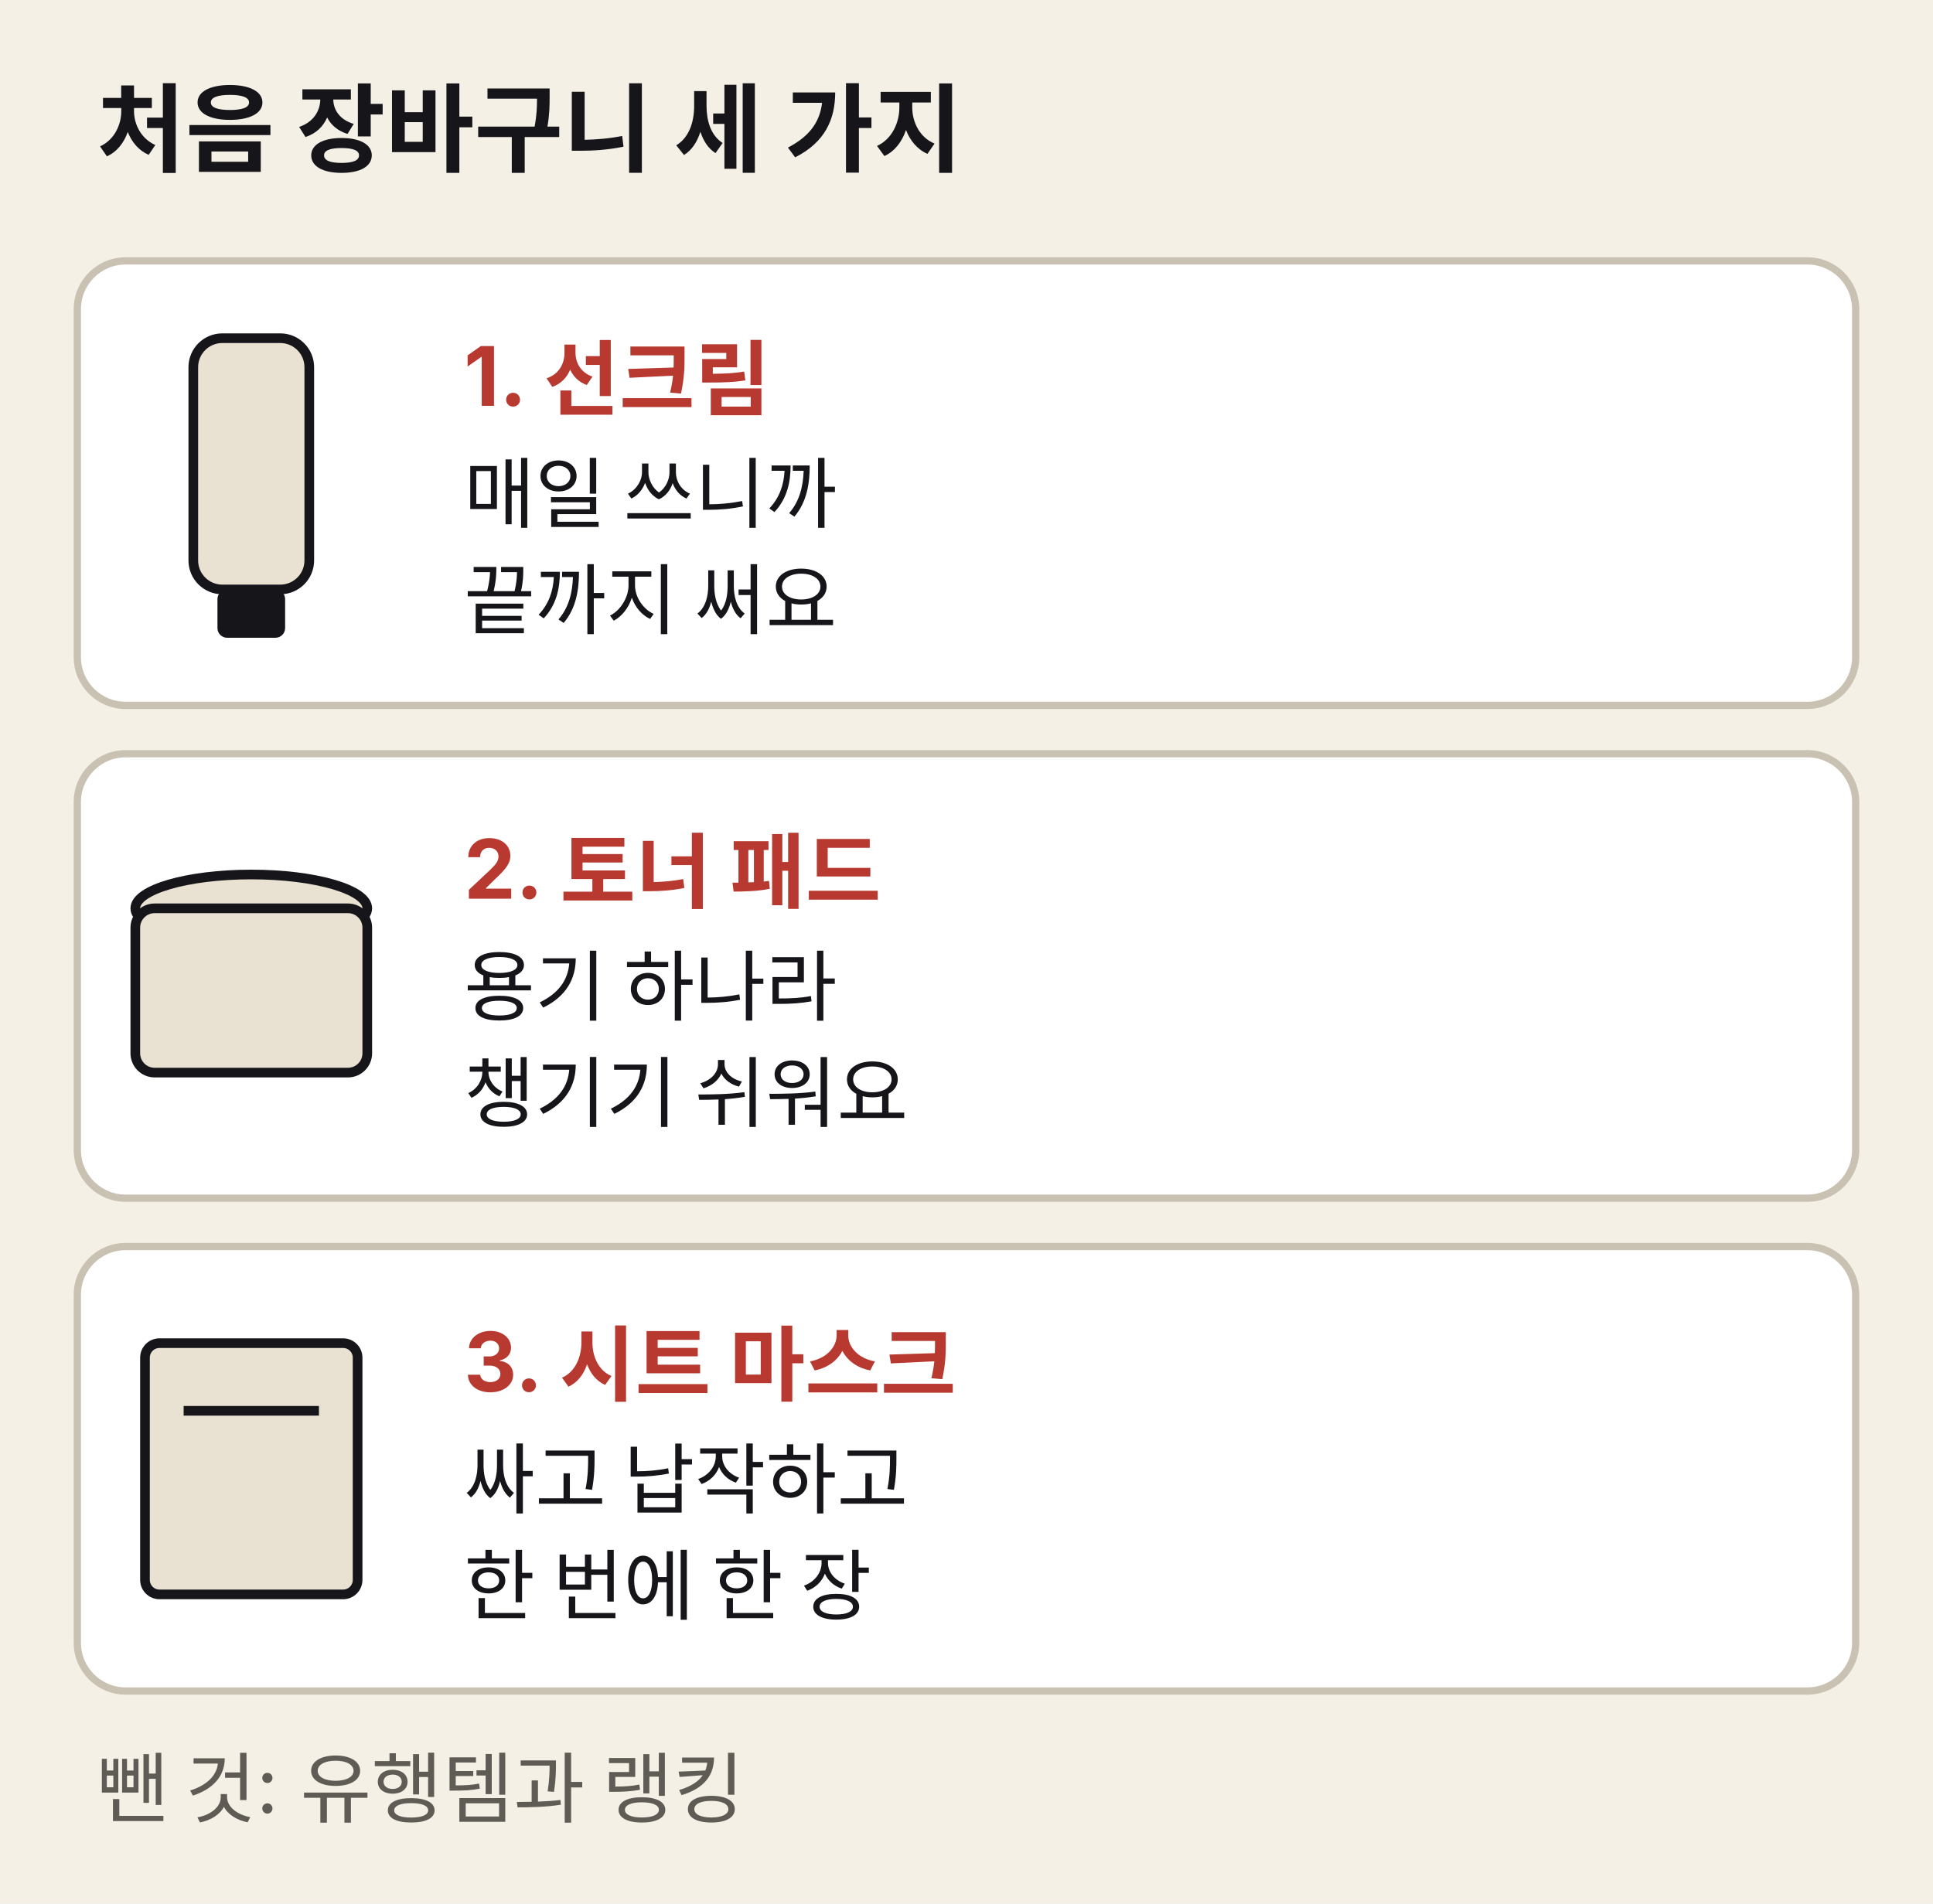
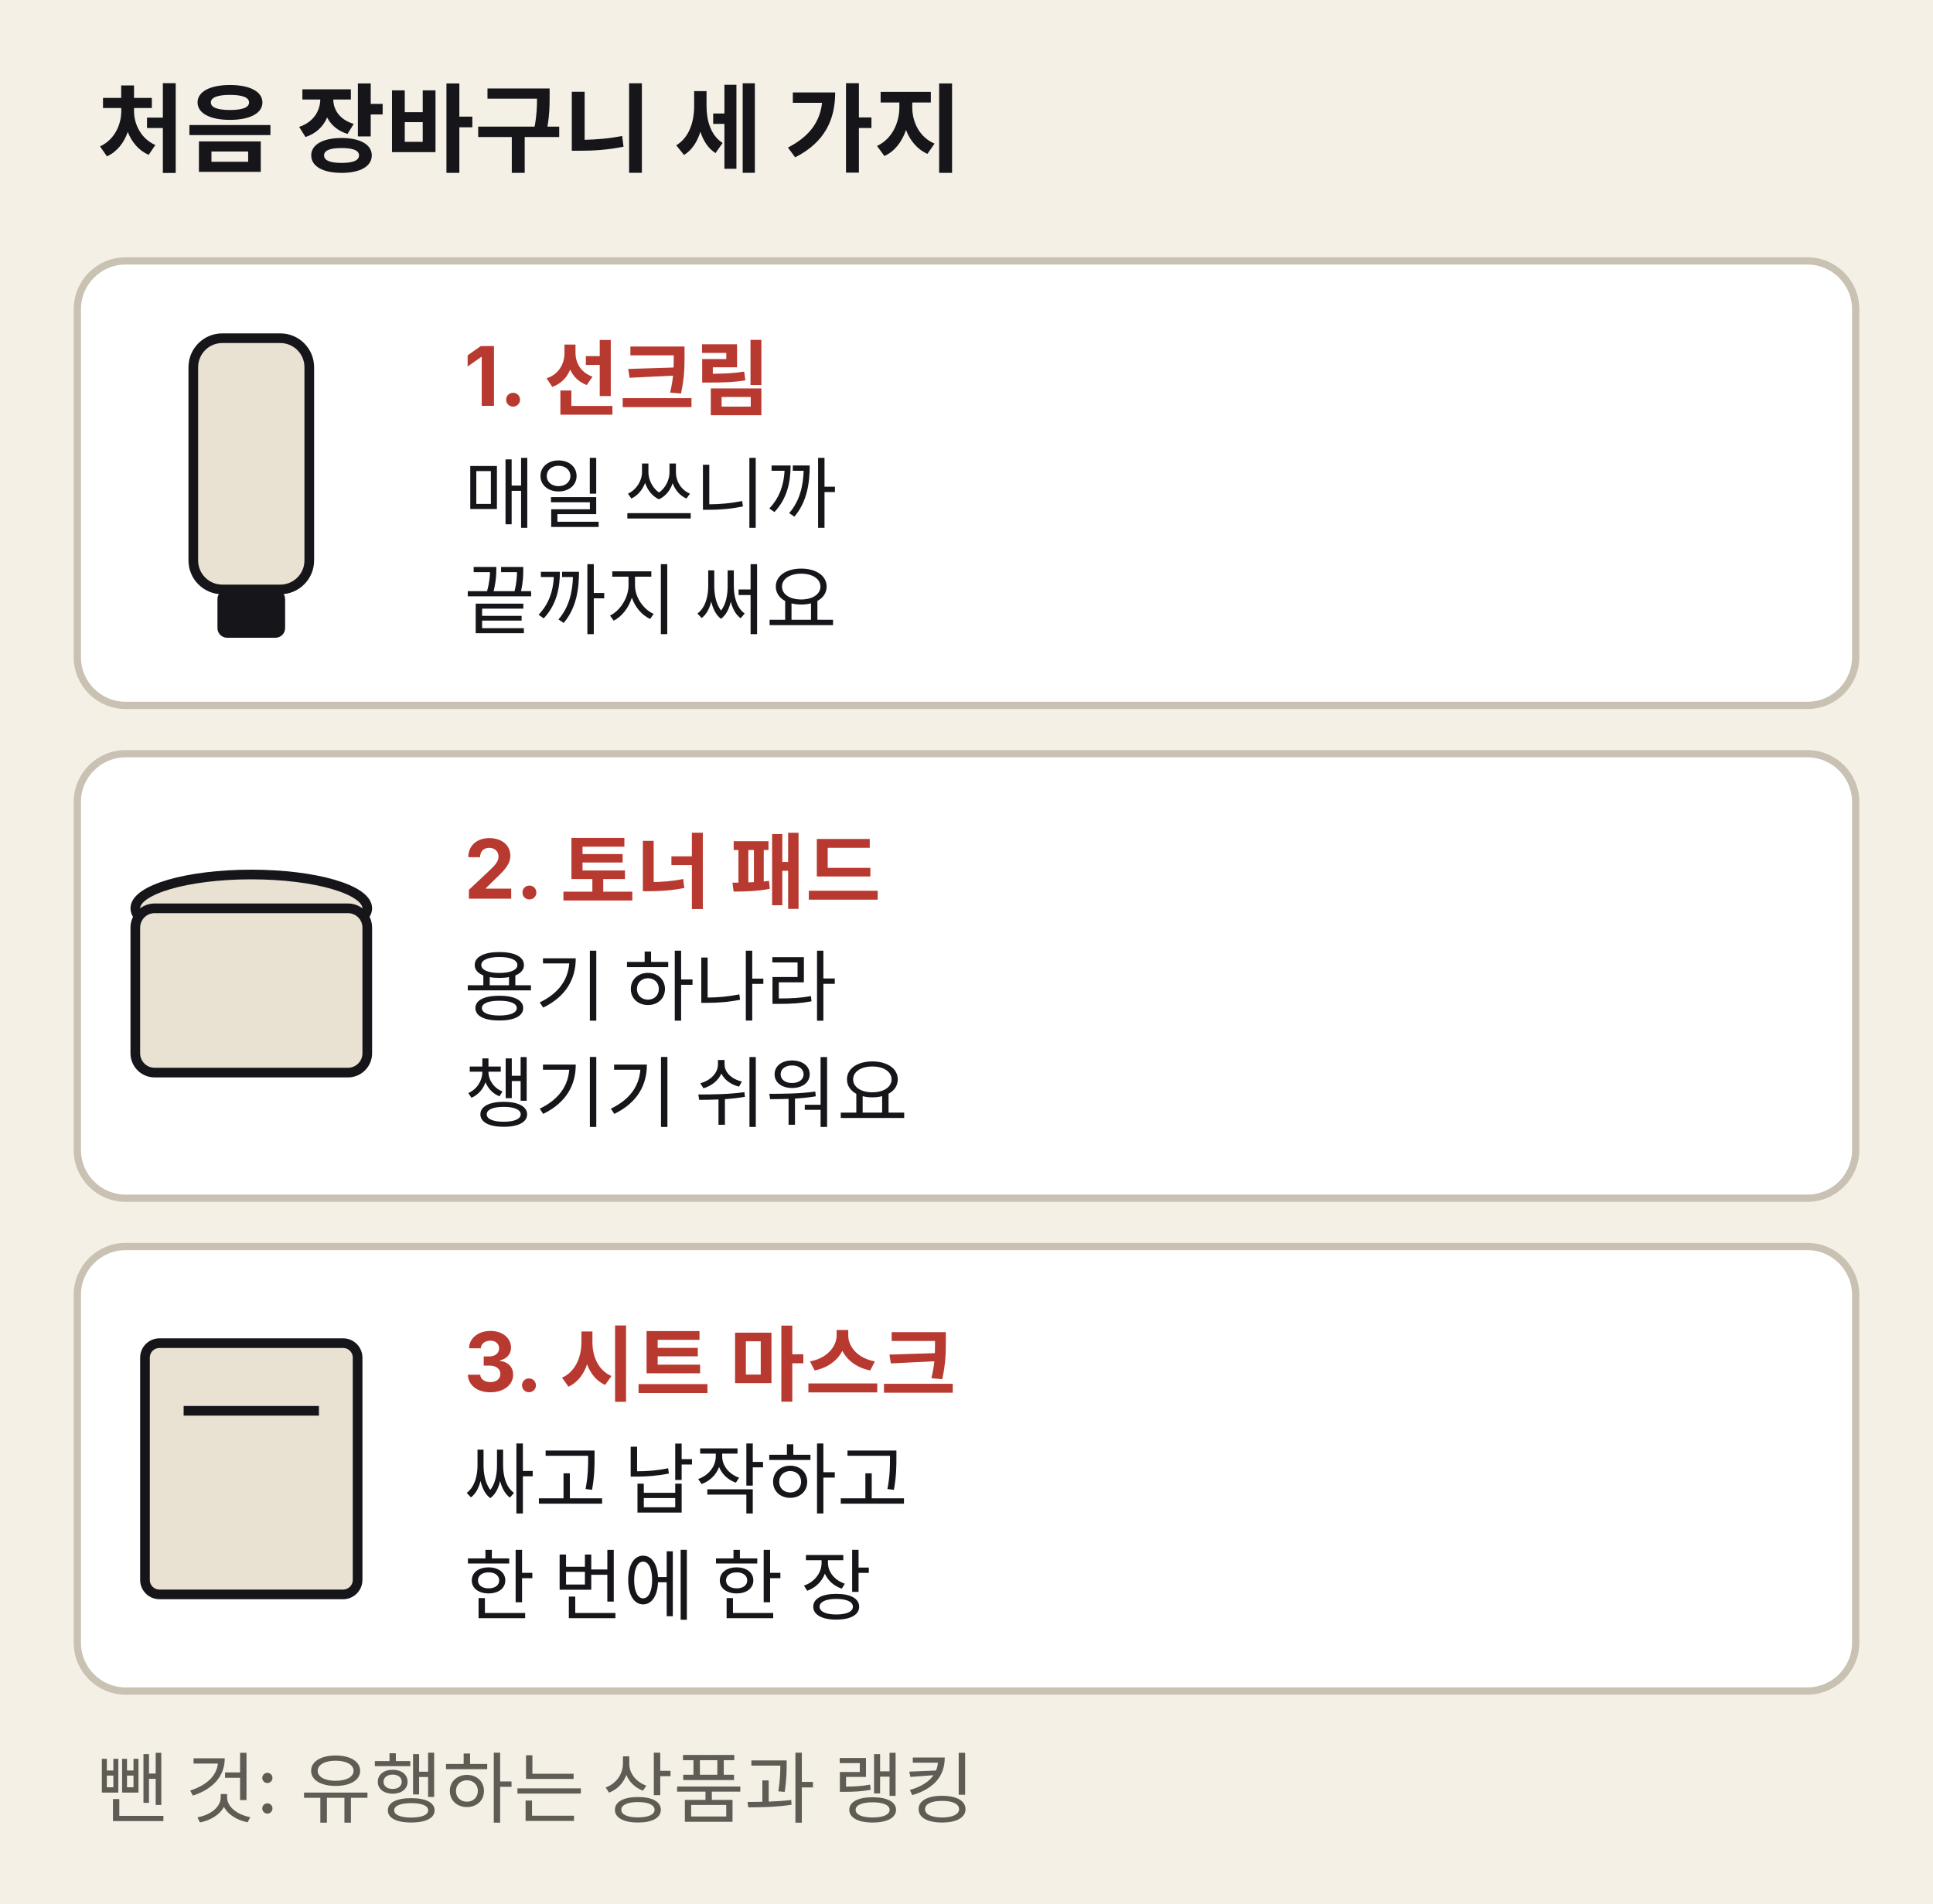
<svg xmlns="http://www.w3.org/2000/svg" viewBox="0 0 400 394" role="img" aria-label="처음 장바구니 세 가지" font-family="system-ui, -apple-system, &quot;Noto Sans KR&quot;, &quot;Noto Sans JP&quot;, &quot;Noto Sans TC&quot;, sans-serif">
  <rect width="400" height="394" fill="#f4f0e6" />
  <text x="20" y="34" font-size="20" font-weight="700" fill="#16151a" text-anchor="start">처음 장바구니 세 가지</text>
  <rect x="16" y="54" width="368" height="92" rx="10" fill="#ffffff" stroke="#c9c1b2" stroke-width="1.5" />
  <rect x="40" y="70.0" width="24" height="52" rx="6" fill="#e9e2d3" stroke="#16151a" stroke-width="2" />
  <rect x="45" y="122.0" width="14" height="10" rx="2" fill="#16151a" stroke="none" stroke-width="0" />
  <text x="96" y="84" font-size="17" font-weight="700" fill="#b8392f" text-anchor="start">1. 선크림</text>
  <text x="96" y="108" font-size="16" font-weight="400" fill="#16151a" text-anchor="start">매일 쓰니까</text>
  <text x="96" y="130" font-size="16" font-weight="400" fill="#16151a" text-anchor="start">끝까지 써요</text>
  <rect x="16" y="156" width="368" height="92" rx="10" fill="#ffffff" stroke="#c9c1b2" stroke-width="1.5" />
  <ellipse cx="52" cy="188.0" rx="24" ry="7" fill="#e9e2d3" stroke="#16151a" stroke-width="2" />
  <rect x="28" y="188.0" width="48" height="34" rx="4" fill="#e9e2d3" stroke="#16151a" stroke-width="2" />
  <text x="96" y="186" font-size="17" font-weight="700" fill="#b8392f" text-anchor="start">2. 토너 패드</text>
  <text x="96" y="210" font-size="16" font-weight="400" fill="#16151a" text-anchor="start">용기 하나라</text>
  <text x="96" y="232" font-size="16" font-weight="400" fill="#16151a" text-anchor="start">챙기기 쉬워요</text>
  <rect x="16" y="258" width="368" height="92" rx="10" fill="#ffffff" stroke="#c9c1b2" stroke-width="1.5" />
  <rect x="30" y="278.0" width="44" height="52" rx="3" fill="#e9e2d3" stroke="#16151a" stroke-width="2" />
  <line x1="38" y1="292.0" x2="66" y2="292.0" stroke="#16151a" stroke-width="2" />
  <text x="96" y="288" font-size="17" font-weight="700" fill="#b8392f" text-anchor="start">3. 시트 마스크</text>
  <text x="96" y="312" font-size="16" font-weight="400" fill="#16151a" text-anchor="start">싸고 납작하고</text>
  <text x="96" y="334" font-size="16" font-weight="400" fill="#16151a" text-anchor="start">한 번에 한 장</text>
-   <text x="20" y="376" font-size="16" font-weight="400" fill="#5f5b55" text-anchor="start">뺀 것: 유행템과 랭킹</text>
+   <text x="20" y="376" font-size="16" font-weight="400" fill="#5f5b55" text-anchor="start">뺀 것: 유행하는 상품과 랭킹</text>
</svg>
